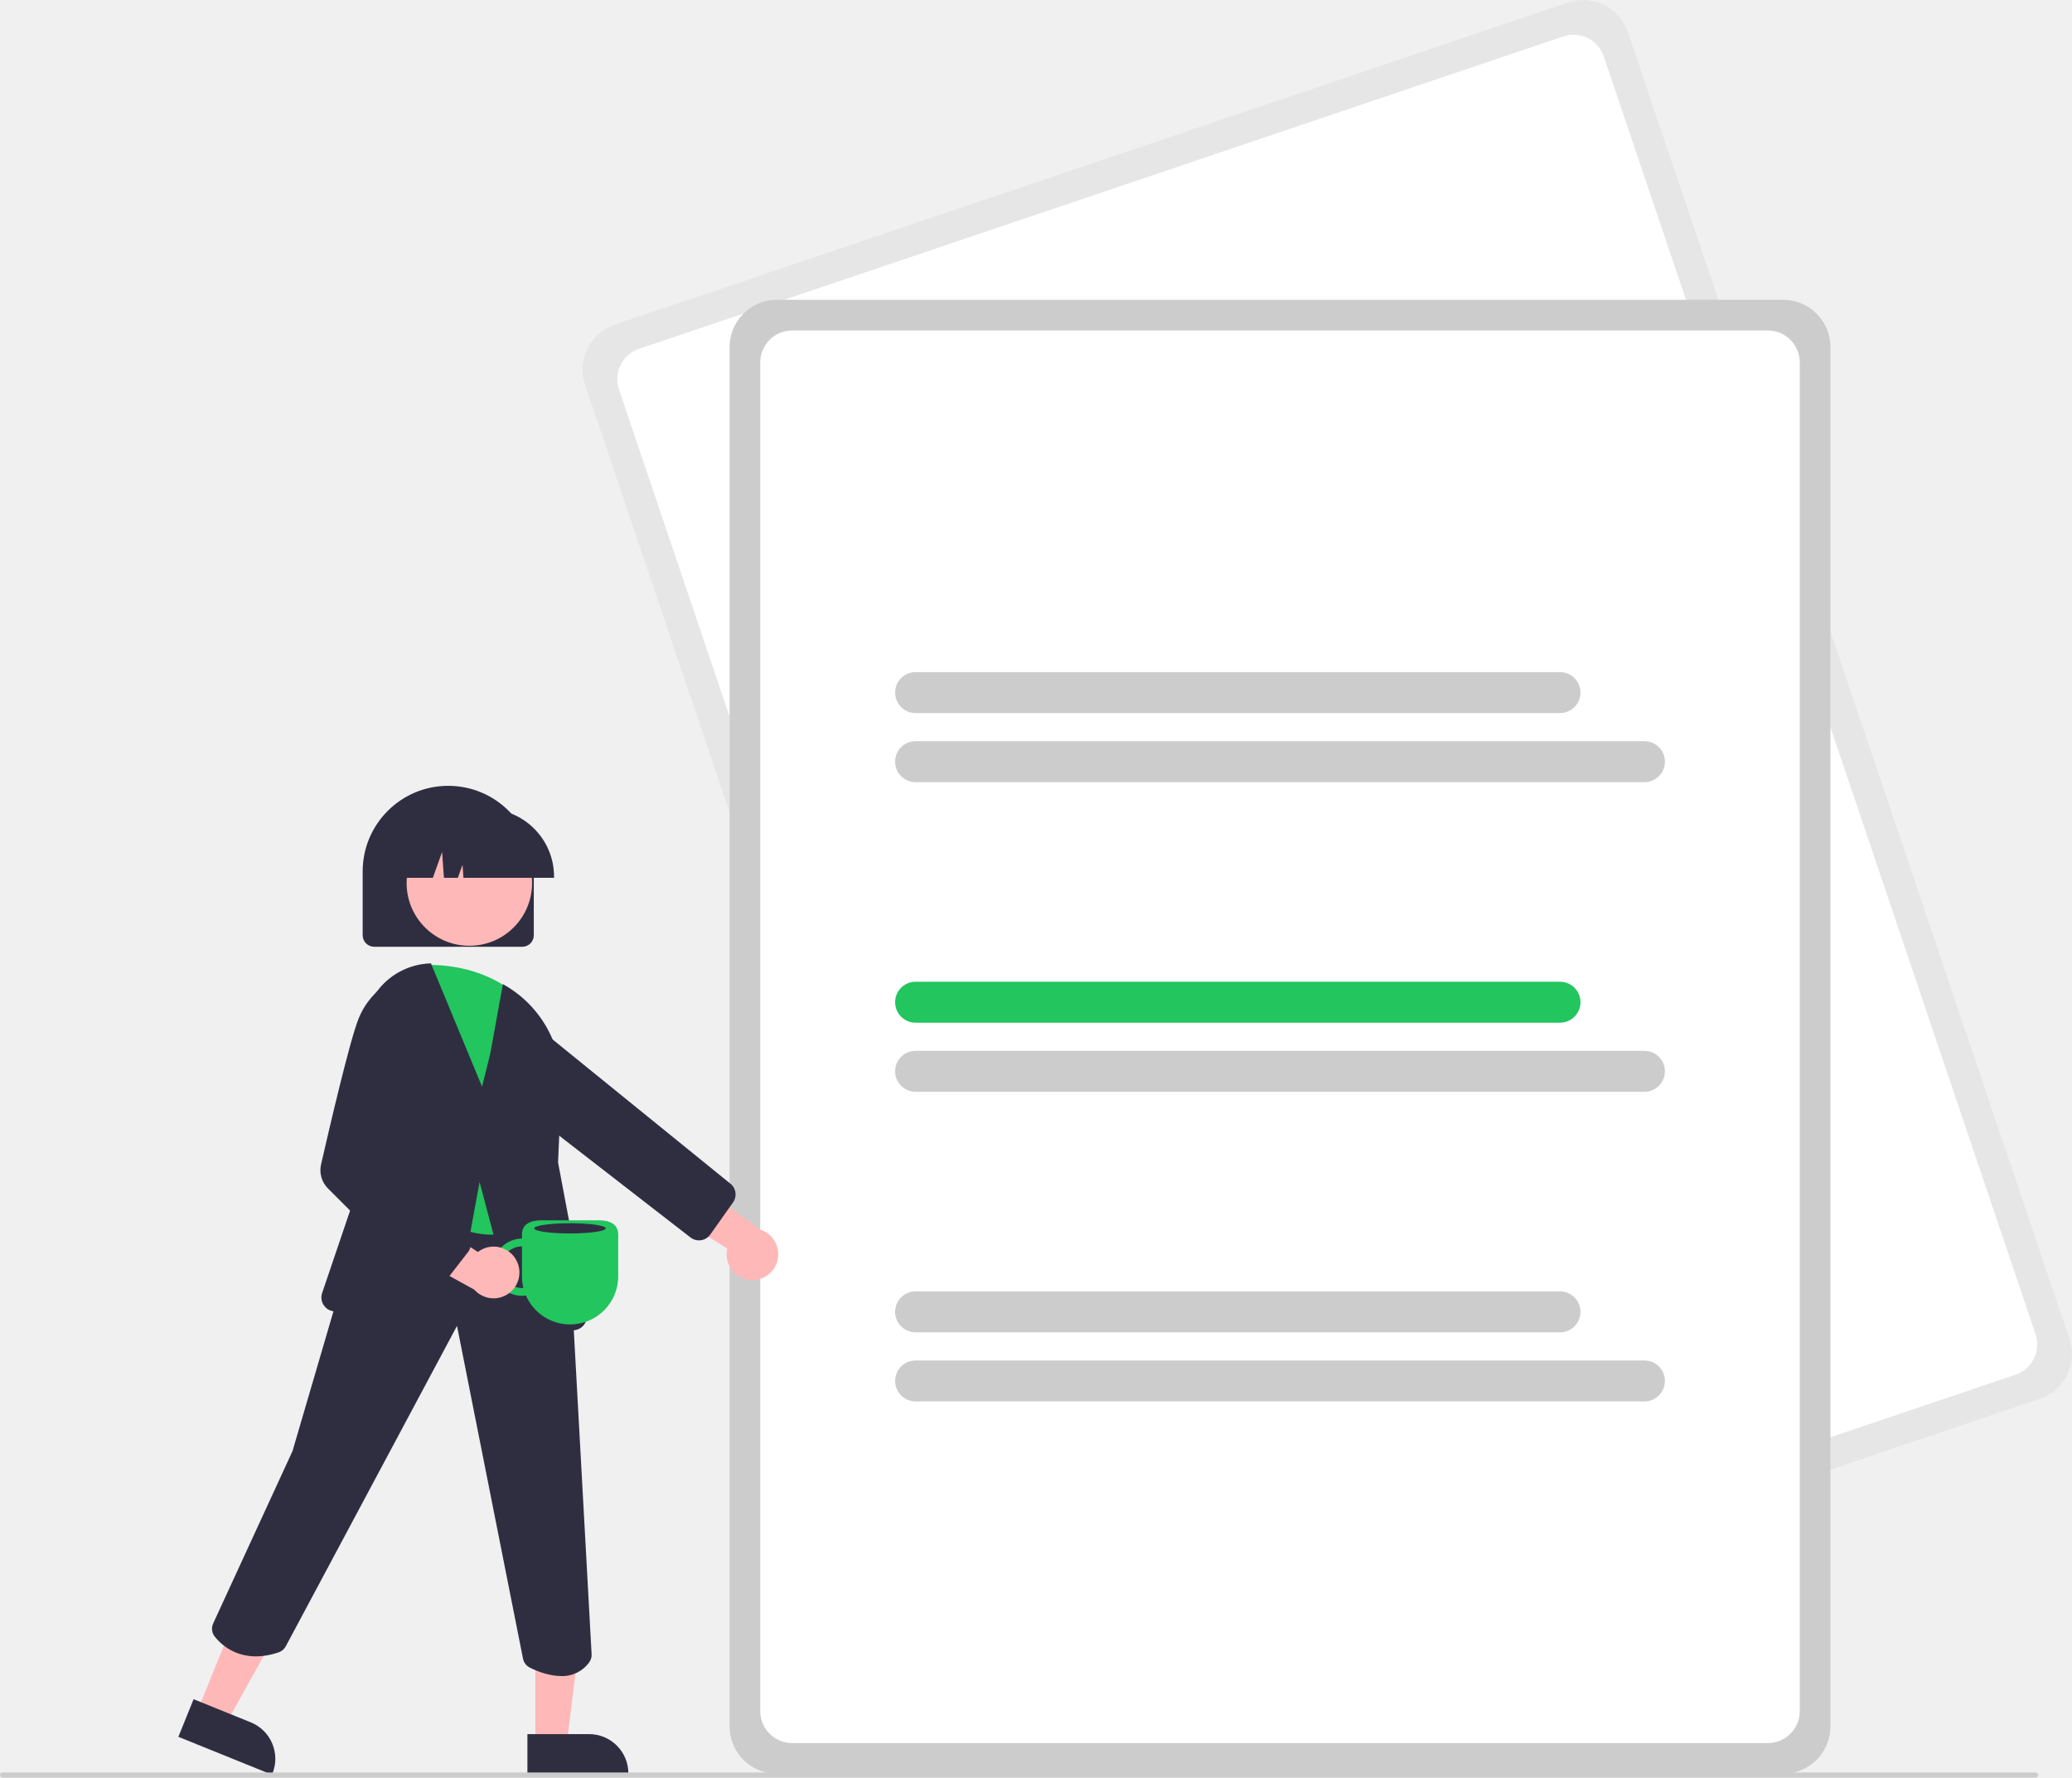
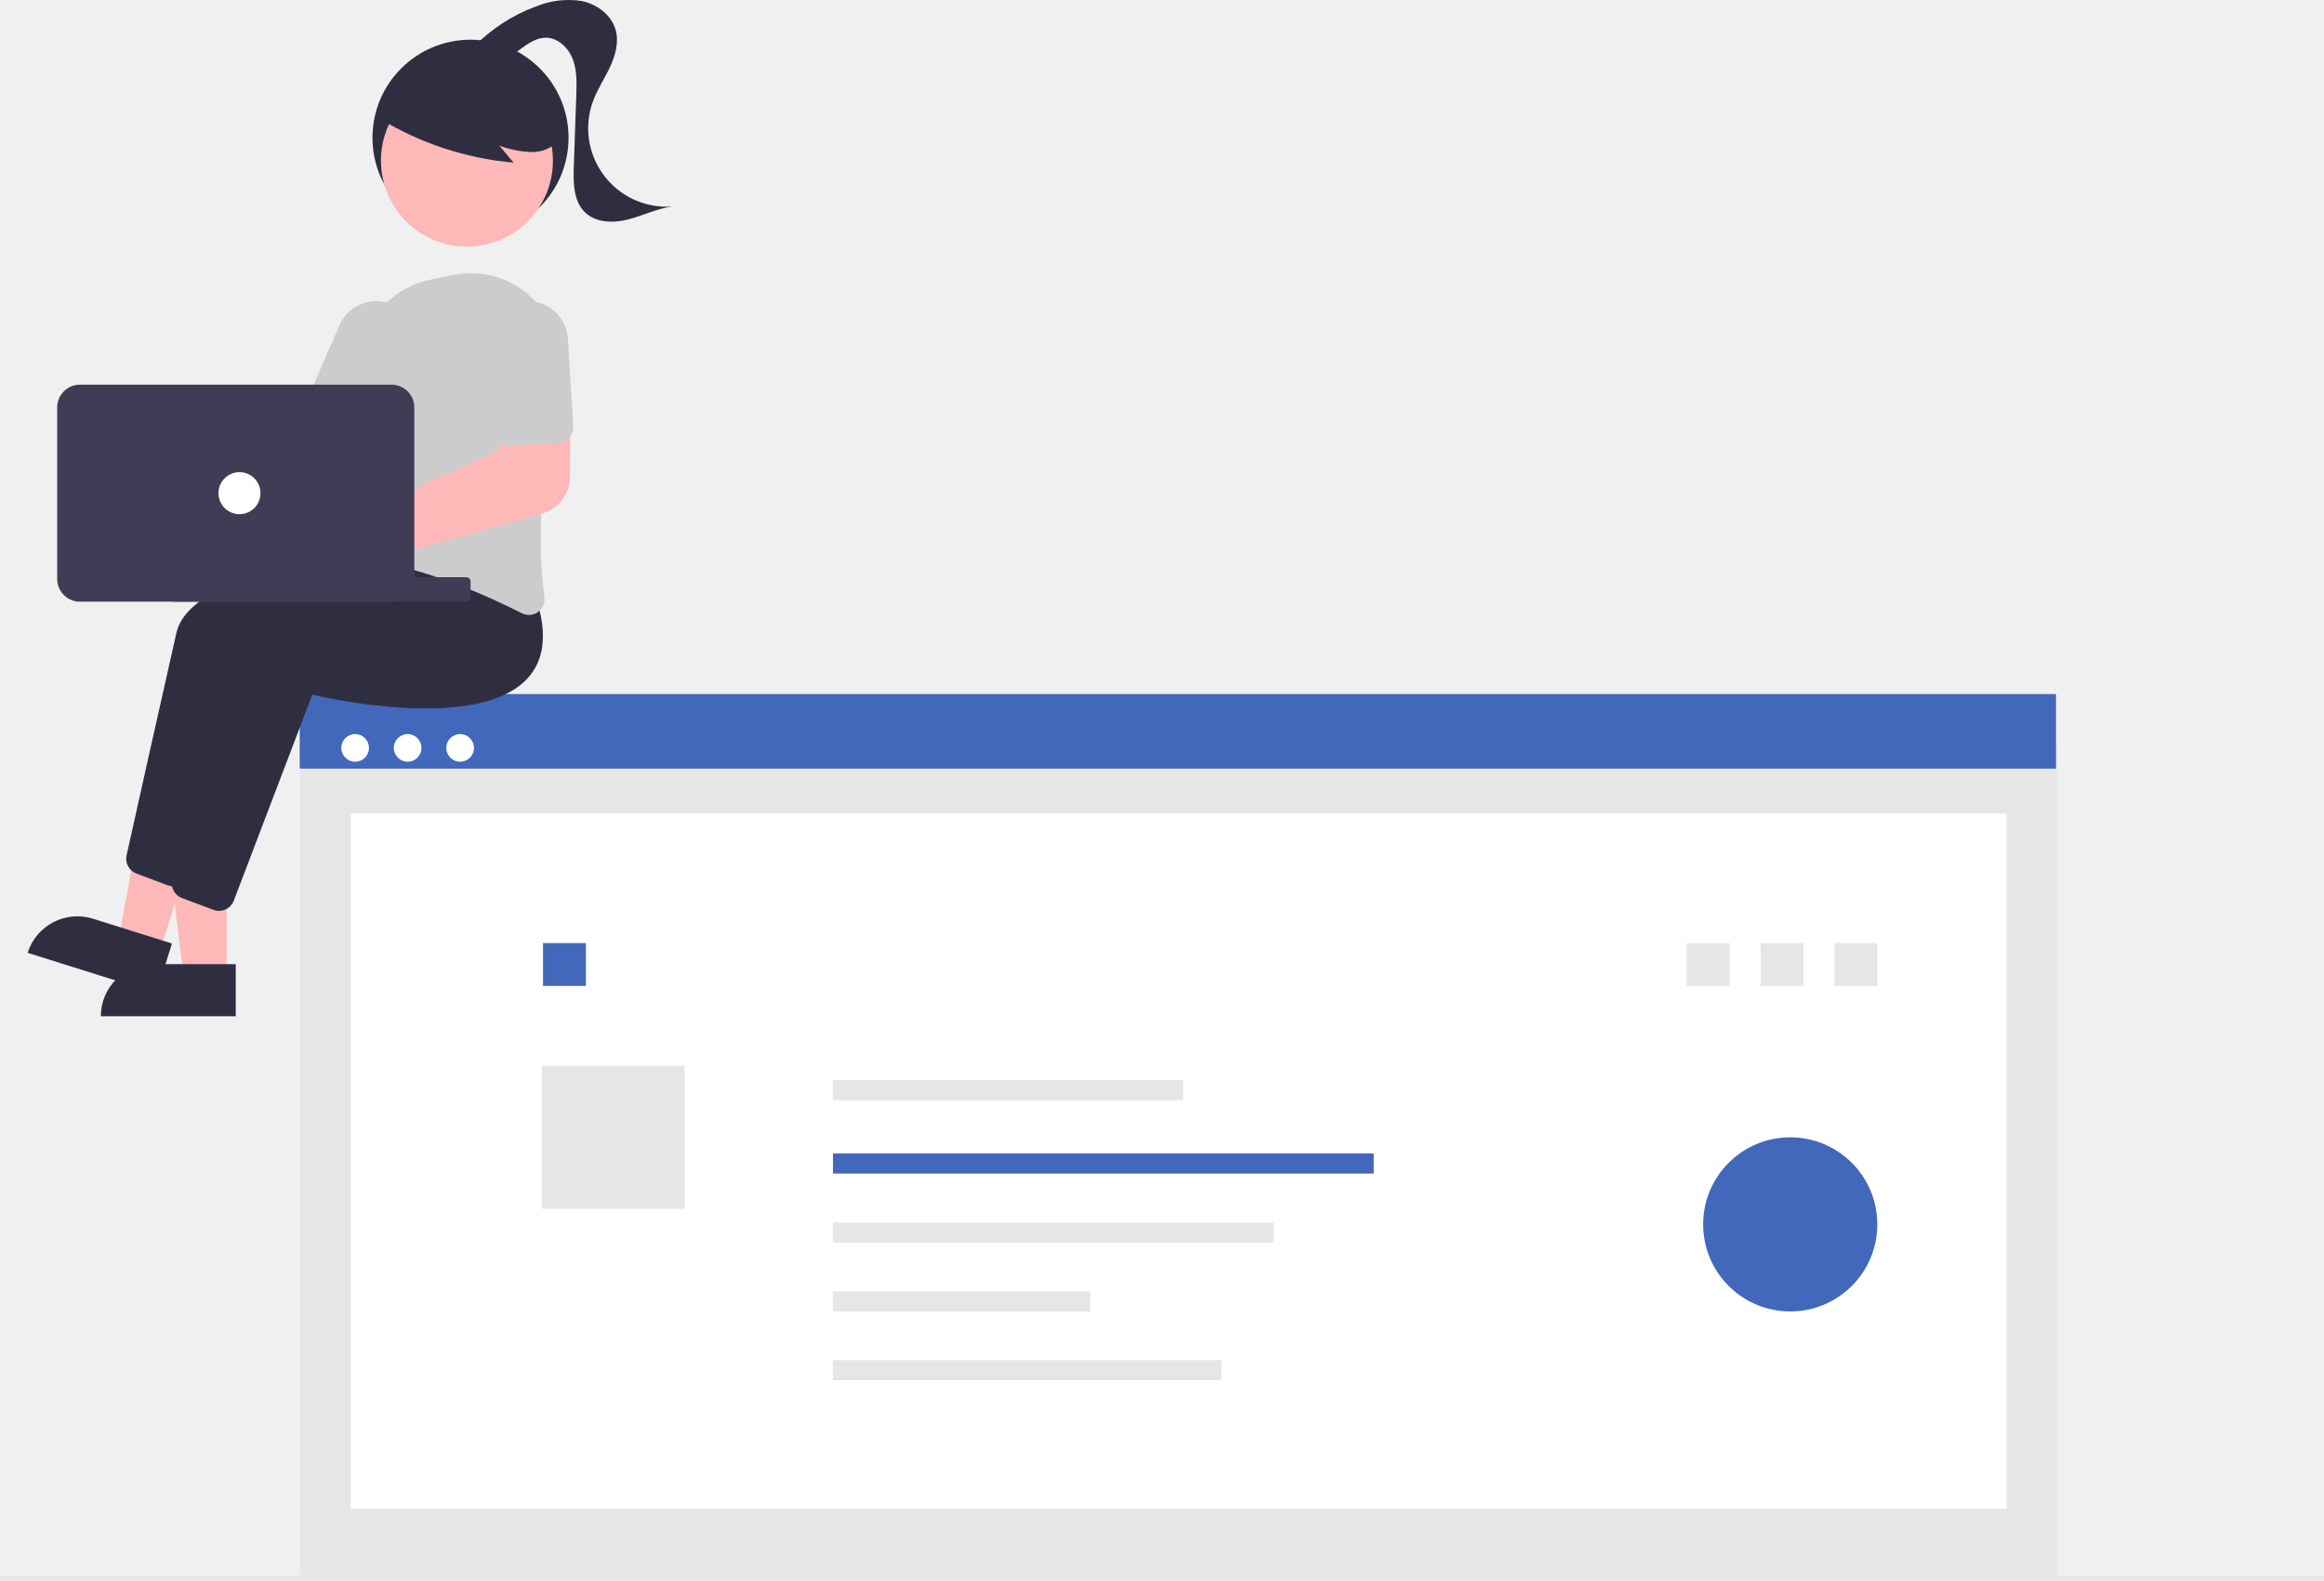
- <svg xmlns="http://www.w3.org/2000/svg" data-name="Layer 1" width="811.233" height="695.863" viewBox="0 0 811.233 695.863">
-   <path d="M993.038,649.668,619.78,775.82a18.521,18.521,0,0,1-23.449-11.603L423.433,252.644A18.521,18.521,0,0,1,435.036,229.195L808.294,103.044a18.521,18.521,0,0,1,23.449,11.603l172.898,511.572A18.521,18.521,0,0,1,993.038,649.668Z" transform="translate(-194.3834 -102.0683)" fill="#e6e6e6" />
-   <path d="M983.512,640.221,621.622,762.53a12.514,12.514,0,0,1-15.844-7.84L436.722,254.486a12.514,12.514,0,0,1,7.84-15.844L806.452,116.333a12.514,12.514,0,0,1,15.844,7.84L991.352,624.377A12.514,12.514,0,0,1,983.512,640.221Z" transform="translate(-194.3834 -102.0683)" fill="#fff" />
-   <path d="M892.537,796.432h-394a18.521,18.521,0,0,1-18.5-18.5v-540a18.521,18.521,0,0,1,18.5-18.5h394a18.521,18.521,0,0,1,18.5,18.5v540A18.521,18.521,0,0,1,892.537,796.432Z" transform="translate(-194.3834 -102.0683)" fill="#ccc" />
-   <path d="M886.537,784.432h-382a12.514,12.514,0,0,1-12.5-12.5v-528a12.514,12.514,0,0,1,12.5-12.5h382a12.514,12.514,0,0,1,12.5,12.5v528A12.514,12.514,0,0,1,886.537,784.432Z" transform="translate(-194.3834 -102.0683)" fill="#fff" />
-   <path d="M805.159,381.209H552.857a8.014,8.014,0,0,1,0-16.028H805.159a8.014,8.014,0,1,1,0,16.028Z" transform="translate(-194.3834 -102.0683)" fill="#ccc" />
-   <path d="M838.217,408.256H552.857a8.014,8.014,0,1,1,0-16.028h285.36a8.014,8.014,0,0,1,0,16.028Z" transform="translate(-194.3834 -102.0683)" fill="#ccc" />
-   <path d="M805.159,502.422H552.857a8.014,8.014,0,0,1,0-16.028H805.159a8.014,8.014,0,1,1,0,16.028Z" transform="translate(-194.3834 -102.0683)" fill="#22c55e" />
-   <path d="M838.217,529.47H552.857a8.014,8.014,0,0,1,0-16.028h285.36a8.014,8.014,0,0,1,0,16.028Z" transform="translate(-194.3834 -102.0683)" fill="#ccc" />
-   <path d="M805.159,623.635H552.857a8.014,8.014,0,0,1,0-16.028H805.159a8.014,8.014,0,1,1,0,16.028Z" transform="translate(-194.3834 -102.0683)" fill="#ccc" />
-   <path d="M838.217,650.683H552.857a8.014,8.014,0,0,1,0-16.028h285.36a8.014,8.014,0,0,1,0,16.028Z" transform="translate(-194.3834 -102.0683)" fill="#ccc" />
-   <path d="M398.876,472.696h-58a4.505,4.505,0,0,1-4.5-4.5v-25a33.5,33.5,0,1,1,67,0v25A4.505,4.505,0,0,1,398.876,472.696Z" transform="translate(-194.3834 -102.0683)" fill="#2f2e41" />
-   <path d="M488.394,603.168a10.056,10.056,0,0,1-9.27-12.322l-30.225-19.063,16.917-7.659,26.109,19.277a10.11,10.11,0,0,1-3.531,19.767Z" transform="translate(-194.3834 -102.0683)" fill="#ffb8b8" />
-   <path d="M467.537,587.614a5.394,5.394,0,0,1-2.82-1.119L381.567,522.044l-10.721-19.067a10.578,10.578,0,0,1,.929-11.79h0a10.615,10.615,0,0,1,15.528-1.208l92.68,75.17a5.433,5.433,0,0,1,1.39,7.643l-8.885,12.547a5.391,5.391,0,0,1-3.638,2.237A5.532,5.532,0,0,1,467.537,587.614Z" transform="translate(-194.3834 -102.0683)" fill="#2f2e41" />
-   <polygon points="77.194 670.074 88.559 674.673 111.704 633.026 94.931 626.239 77.194 670.074" fill="#ffb8b8" />
-   <path d="M270.18,767.259l22.381,9.056.001 0A15.386,15.386,0,0,1,301.053,796.35l-.188.463-36.644-14.828Z" transform="translate(-194.3834 -102.0683)" fill="#2f2e41" />
-   <polygon points="209.619 682.861 221.879 682.86 227.712 635.572 209.617 635.573 209.619 682.861" fill="#ffb8b8" />
-   <path d="M400.876,780.927l24.144-.001h.001A15.386,15.386,0,0,1,440.407,796.312v.5l-39.531.001Z" transform="translate(-194.3834 -102.0683)" fill="#2f2e41" />
-   <path d="M414.103,758.196c-4.869,0-9.644-1.985-12.279-3.305a4.968,4.968,0,0,1-2.67-3.491L373.312,621.114,306.272,746.545a4.989,4.989,0,0,1-2.83,2.386c-14.439,4.825-22.313-2.766-25.029-6.253a4.912,4.912,0,0,1-.558-5.093l31.049-67.451,18.774-64.072,18.976-46.891.414.044,63.454,6.679,7.716,42.435,7.771,141.294a4.91,4.91,0,0,1-.908,3.159A12.933,12.933,0,0,1,414.103,758.196Z" transform="translate(-194.3834 -102.0683)" fill="#2f2e41" />
-   <circle cx="183.76" cy="345.686" r="24.561" fill="#ffb8b8" />
-   <path d="M386.685,585.401c-10.693,0-23.923-6.258-39.461-18.689l-.265-.212,10.986-86.664.513-.019c15.713-.568,28.5,3.422,39.087,12.226l.091.094,8.584,11.037.004.202,1.21,67.788-.031.096a21.576,21.576,0,0,1-13.786,13.158A23.936,23.936,0,0,1,386.685,585.401Z" transform="translate(-194.3834 -102.0683)" fill="#22c55e" />
-   <path d="M402.5,625.916a5.461,5.461,0,0,1-5.264-4.049L382.156,564.777l-9.553,52.013a5.429,5.429,0,0,1-6.101,4.405l-41.6-5.805a5.439,5.439,0,0,1-4.399-7.134l21.043-62.021-4.711-36.338a27.21,27.21,0,0,1,25.851-30.684l.422-.017,20.009,48.257,3.182-12.729,4.98-27.399.744.431a44.271,44.271,0,0,1,22.114,40.356l-1.262,29.02L424.054,616.381a5.448,5.448,0,0,1-4.327,6.352L403.513,625.821A5.38,5.38,0,0,1,402.5,625.916Z" transform="translate(-194.3834 -102.0683)" fill="#2f2e41" />
-   <path d="M411.301,445.696H375.835l-.364-5.092-1.818,5.092h-5.461l-.721-10.092-3.604,10.092H353.301v-.5a26.53,26.53,0,0,1,26.5-26.5H384.801a26.53,26.53,0,0,1,26.5,26.5Z" transform="translate(-194.3834 -102.0683)" fill="#2f2e41" />
-   <path d="M991.383,797.932h-796a1,1,0,1,1,0-2h796a1,1,0,0,1,0,2Z" transform="translate(-194.3834 -102.0683)" fill="#ccc" />
-   <path d="M387.537,598.148a11.191,11.191,0,0,0,12.77,11.09A18.841,18.841,0,0,0,417.579,620.552h0a18.84,18.84,0,0,0,18.84-18.84V585.388c0-4.202-3.406-5.608-7.608-5.608H406.347c-4.202,0-7.608,1.406-7.608,5.608v1.558A11.215,11.215,0,0,0,387.537,598.148Zm3.055,0a8.156,8.156,0,0,1,8.147-8.147v11.711a18.873,18.873,0,0,0,.558,4.554c-.185.013-.369.028-.558.028A8.156,8.156,0,0,1,390.592,598.148Z" transform="translate(-194.3834 -102.0683)" fill="#22c55e" />
-   <path d="M396.558,595.454a10.056,10.056,0,0,0-15.069-3.27l-29.953-19.489.114,18.569,28.426,15.66a10.11,10.11,0,0,0,16.481-11.47Z" transform="translate(-194.3834 -102.0683)" fill="#ffb8b8" />
-   <path d="M364.126,606.788a4.502,4.502,0,0,1-3.182-1.318l-38.14-38.14a10.086,10.086,0,0,1-2.717-9.432c3.265-14.273,11.22-48.376,14.579-56.773a29.676,29.676,0,0,1,12.859-14.979l.15-.075,12.075,2.231,1.064,37.244-14.586,31.255,31.014,29.277a4.484,4.484,0,0,1,.468,6.029l-10.027,12.938a4.503,4.503,0,0,1-3.274,1.735C364.314,606.785,364.22,606.788,364.126,606.788Z" transform="translate(-194.3834 -102.0683)" fill="#2f2e41" />
-   <ellipse cx="223.154" cy="480.863" rx="14" ry="2" fill="#2f2e41" />
+ <svg xmlns="http://www.w3.org/2000/svg" data-name="Layer 1" width="931" height="633.235" viewBox="0 0 931 633.235">
+   <g id="a2bfc056-849c-4ec6-91e1-f91319e9ec32" data-name="Group 41">
+     <rect id="a3c1d3c4-4e90-4475-ab67-d6aa194b0cda" data-name="Rectangle 62" x="120.363" y="297.375" width="703.576" height="333.859" fill="#e6e6e6" />
+     <rect id="e222743c-d215-4483-8b06-896263acb449" data-name="Rectangle 75" x="140.482" y="326.004" width="663.339" height="278.549" fill="#fff" />
+     <rect id="a5e02001-7de0-497e-bd39-9bc4e3f553c3" data-name="Rectangle 76" x="675.712" y="377.851" width="17.177" height="17.177" fill="#e6e6e6" />
+     <rect id="a818f6b2-9049-4be6-858a-9eef7b067dda" data-name="Rectangle 77" x="217.543" y="377.851" width="17.177" height="17.177" fill="#4168bb" />
+     <rect id="e2dc3e68-3640-4751-a187-2d32846d30c0" data-name="Rectangle 78" x="217.046" y="427.053" width="57.258" height="57.258" fill="#e6e6e6" />
+     <rect id="a0ba3db0-8b31-4423-a256-2a0dc53933ae" data-name="Rectangle 80" x="120.063" y="278.086" width="703.576" height="29.89" fill="#4168bb" />
+     <circle id="bb2c25e8-a4f5-477f-938a-ba2f4a6c137d" data-name="Ellipse 90" cx="142.275" cy="299.662" r="5.54" fill="#fff" />
+     <circle id="eb283697-d5f2-44f6-a11b-2e5adde2f565" data-name="Ellipse 91" cx="163.303" cy="299.662" r="5.54" fill="#fff" />
+     <circle id="e7e312b6-8acc-452e-9cd4-4f6349f5007f" data-name="Ellipse 92" cx="184.332" cy="299.662" r="5.54" fill="#fff" />
+     <rect id="a0963db8-a572-4a40-8f57-be0fd9c2d8c3" data-name="Rectangle 60" y="631.235" width="931" height="2" fill="#e6e6e6" />
+     <rect id="b36c2a8e-a9be-4d37-810e-923692d19cdb" data-name="Rectangle 81" x="333.688" y="432.78" width="140.281" height="8.053" fill="#e6e6e6" />
+     <rect id="aa1d26da-49a8-41de-8cb5-b8f8184fe0ae" data-name="Rectangle 82" x="333.688" y="462.154" width="216.625" height="8.053" fill="#4168bb" />
+     <rect id="ac31809e-ecba-4f59-90db-296bd3050334" data-name="Rectangle 83" x="333.688" y="489.827" width="176.544" height="8.053" fill="#e6e6e6" />
+     <rect id="b84288f0-dbbf-4761-bd75-4b898461b36c" data-name="Rectangle 84" x="333.688" y="517.398" width="103.064" height="8.053" fill="#e6e6e6" />
+     <rect id="bd93c4e7-cb78-4a87-ab16-23d001bc2737" data-name="Rectangle 85" x="333.688" y="544.967" width="155.55" height="8.053" fill="#e6e6e6" />
+     <rect id="bba4eb33-6fa2-4df7-a8d1-83644e8e5d67" data-name="Rectangle 88" x="705.296" y="377.851" width="17.177" height="17.177" fill="#e6e6e6" />
+     <rect id="f2a4bb2b-ea4d-4e49-9a1a-d309a808d159" data-name="Rectangle 90" x="734.879" y="377.851" width="17.177" height="17.177" fill="#e6e6e6" />
+     <circle id="b03b494e-dda4-489e-89cd-b5d563742355" data-name="Ellipse 88" cx="717.171" cy="490.566" r="34.884" fill="#4168bb" opacity="0.997" style="isolation:isolate" />
+     <circle id="e6d27be5-fed8-4aaf-9e55-a91224dd363a" data-name="Ellipse 97" cx="188.489" cy="55.184" r="39.273" fill="#2f2e41" />
+     <path id="fe6a134f-9064-47d4-b31c-90708736d4a8-332" data-name="Path 630" d="M225.253,524.592h-17.2l-8.181-66.326h25.379Z" transform="translate(-134.5 -133.3825)" fill="#feb8b8" />
+     <path id="fa849e20-ba67-4278-81ee-d1167b7aa6dc-333" data-name="Path 631" d="M195.775,519.678h33.163v20.881H174.894a20.881,20.881,0,0,1,20.881-20.881Z" transform="translate(-134.5 -133.3825)" fill="#2f2e41" />
+     <path id="a88ec020-2ed6-4a48-814f-7c14aebc27ac-334" data-name="Path 632" d="M198.41,514.995l-16.406-5.149,12.052-65.735,24.214,7.6Z" transform="translate(-134.5 -133.3825)" fill="#feb8b8" />
+     <path id="b4b30a85-97bd-4362-a855-e6f58c99cba3-335" data-name="Path 633" d="M171.746,501.482l31.642,9.93-6.252,19.923-51.564-16.182A20.881,20.881,0,0,1,171.747,501.483h0Z" transform="translate(-134.5 -133.3825)" fill="#2f2e41" />
+     <path id="f42c0410-8a39-47c2-9be6-23f0eea84aff-336" data-name="Path 634" d="M204.005,488.528a6.258,6.258,0,0,1-2.2-.4l-12.655-4.743a6.334,6.334,0,0,1-3.947-7.271c3.185-14.321,14.04-63.077,19.984-89.228,7.049-31.019,109.885-36.783,114.259-37.013l.36-.019,11.568,14.531c4.18,13.436,2.855,23.916-3.938,31.15-19.823,21.105-79.006,8.009-86.063,6.352l-31.455,82.577a6.33,6.33,0,0,1-5.91,4.064Z" transform="translate(-134.5 -133.3825)" fill="#2f2e41" />
+     <path id="bb9232ec-2887-4985-b220-30c2c46adf62-337" data-name="Path 635" d="M222.239,498.346a6.255,6.255,0,0,1-2.2-.4l-12.651-4.744a6.333,6.333,0,0,1-3.947-7.271c3.185-14.321,14.04-63.077,19.984-89.228,7.049-31.019,109.885-36.783,114.259-37.013l.36-.019,11.564,14.535c4.18,13.436,2.855,23.916-3.938,31.15-19.822,21.1-79.006,8.009-86.063,6.351l-31.459,82.574a6.33,6.33,0,0,1-5.91,4.064Z" transform="translate(-134.5 -133.3825)" fill="#2f2e41" />
+     <path id="bf752b52-878a-4c47-8a02-c5dd3ca125d0-338" data-name="Path 636" d="M185.638,296.338a14.799,14.799,0,0,1,1.241,1.966l69.178,7.288,9.96-13.654,22.569,12.335-19.559,33.132-84.841-21.632a14.722,14.722,0,1,1,1.454-19.436Z" transform="translate(-134.5 -133.3825)" fill="#feb8b8" />
+     <path id="ae95fee3-8471-4436-bacf-47da3ee4edce-339" data-name="Path 637" d="M346.397,379.771a6.314,6.314,0,0,1-2.875-.7c-13.833-7.034-40.769-19.215-65.747-21.764a6.161,6.161,0,0,1-4.342-2.454,6.338,6.338,0,0,1-1.169-4.924c2.254-12.477,7.424-44.249,6.758-69.712a34.5,34.5,0,0,1,26.063-34.319h0a112.014,112.014,0,0,1,13.9-2.741,34.779,34.779,0,0,1,38.655,40.342c-4.454,26.388-8.945,63.244-5.042,88.972a6.322,6.322,0,0,1-2.551,6.1A6.213,6.213,0,0,1,346.397,379.771Z" transform="translate(-134.5 -133.3825)" fill="#ccc" />
+     <path id="f8a5325a-7268-4362-a255-60631c9bfca5-340" data-name="Path 638" d="M280.303,312.652a6.314,6.314,0,0,1-2.506-.523l-18.021-7.8a6.319,6.319,0,0,1-3.285-8.3l13.93-32.179a16.13,16.13,0,1,1,29.697,12.602q-.045.106-.092.212l-13.93,32.18A6.328,6.328,0,0,1,280.303,312.652Z" transform="translate(-134.5 -133.3825)" fill="#ccc" />
+     <circle id="e89a297e-1488-4b62-b167-7800139de88b" data-name="Ellipse 98" cx="187.054" cy="64.377" r="34.45" fill="#feb8b8" />
+     <path id="bfc7d311-3606-4cd9-8309-fa0ce7944c94-341" data-name="Path 639" d="M286.484,180.831a124.255,124.255,0,0,0,53.757,17.713l-5.667-6.789a41.638,41.638,0,0,0,12.863,2.554,14.087,14.087,0,0,0,11.483-5.375,13.1,13.1,0,0,0,.877-12.1,24.816,24.816,0,0,0-7.807-9.763,46.482,46.482,0,0,0-43.263-7.732,27.779,27.779,0,0,0-12.922,8.289c-3.266,4.029-9.553,7.619-7.881,12.528Z" transform="translate(-134.5 -133.3825)" fill="#2f2e41" />
+     <path id="ec73fef4-50dc-4543-9636-3b24ac170308-342" data-name="Path 640" d="M324.634,151.81a66.918,66.918,0,0,1,24.345-15.747,34.253,34.253,0,0,1,18.443-2.289c6.153,1.238,11.971,5.494,13.688,11.531,1.4,4.936-.046,10.251-2.224,14.9s-5.086,8.956-6.848,13.776a31.441,31.441,0,0,0,31.638,42.163c-6.045.811-11.617,3.652-17.526,5.163s-12.883,1.41-17.274-2.824c-4.646-4.479-4.739-11.761-4.514-18.21l1-28.762c.17-4.889.316-9.935-1.448-14.5s-5.954-8.56-10.846-8.518c-3.708.031-6.989,2.278-9.963,4.493s-6.121,4.578-9.814,4.908-7.91-2.4-7.634-6.1" transform="translate(-134.5 -133.3825)" fill="#2f2e41" />
+     <path id="ba6ab2e4-b23b-4027-ba52-bbc91f9115f8-343" data-name="Path 641" d="M263.635,370.921a15.435,15.435,0,1,1,5.95-29.685h0a14.841,14.841,0,0,1,1.839.932l62.755-28.171,1.763-17.02,27.051-.724-.179,28.335a15.26,15.26,0,0,1-11.027,14.509l-73.385,20.885a14.455,14.455,0,0,1-.5,1.429,15.492,15.492,0,0,1-14.26,9.509Z" transform="translate(-134.5 -133.3825)" fill="#feb8b8" />
+     <path id="b13d6e0f-103e-49e8-b98c-f9f1d84e31ae-344" data-name="Path 642" d="M360.702,310.136a6.305,6.305,0,0,1-2.471.668l-19.6,1.205a6.319,6.319,0,0,1-6.687-5.912l-2.151-35a16.13,16.13,0,0,1,32.2-1.981l2.152,35a6.327,6.327,0,0,1-3.441,6.02Z" transform="translate(-134.5 -133.3825)" fill="#ccc" />
+     <rect id="ef169b54-99b1-4807-9c68-842c3cbd65db" data-name="Rectangle 91" x="67.888" y="231.258" width="120.625" height="9.818" rx="1.778" fill="#3f3d56" />
+     <path id="ba69314c-00f4-451f-ada7-fcdfd2edc53a-345" data-name="Path 643" d="M157.405,365.343v-68.729a9.128,9.128,0,0,1,9.117-9.117H291.355a9.127,9.127,0,0,1,9.117,9.117v68.729a9.127,9.127,0,0,1-9.117,9.117H166.522A9.128,9.128,0,0,1,157.405,365.343Z" transform="translate(-134.5 -133.3825)" fill="#3f3d56" />
+     <circle id="bf28e027-707c-49c1-b6c0-ef0059b61f2f" data-name="Ellipse 99" cx="95.94" cy="197.599" r="8.416" fill="#fff" />
+   </g>
</svg>
